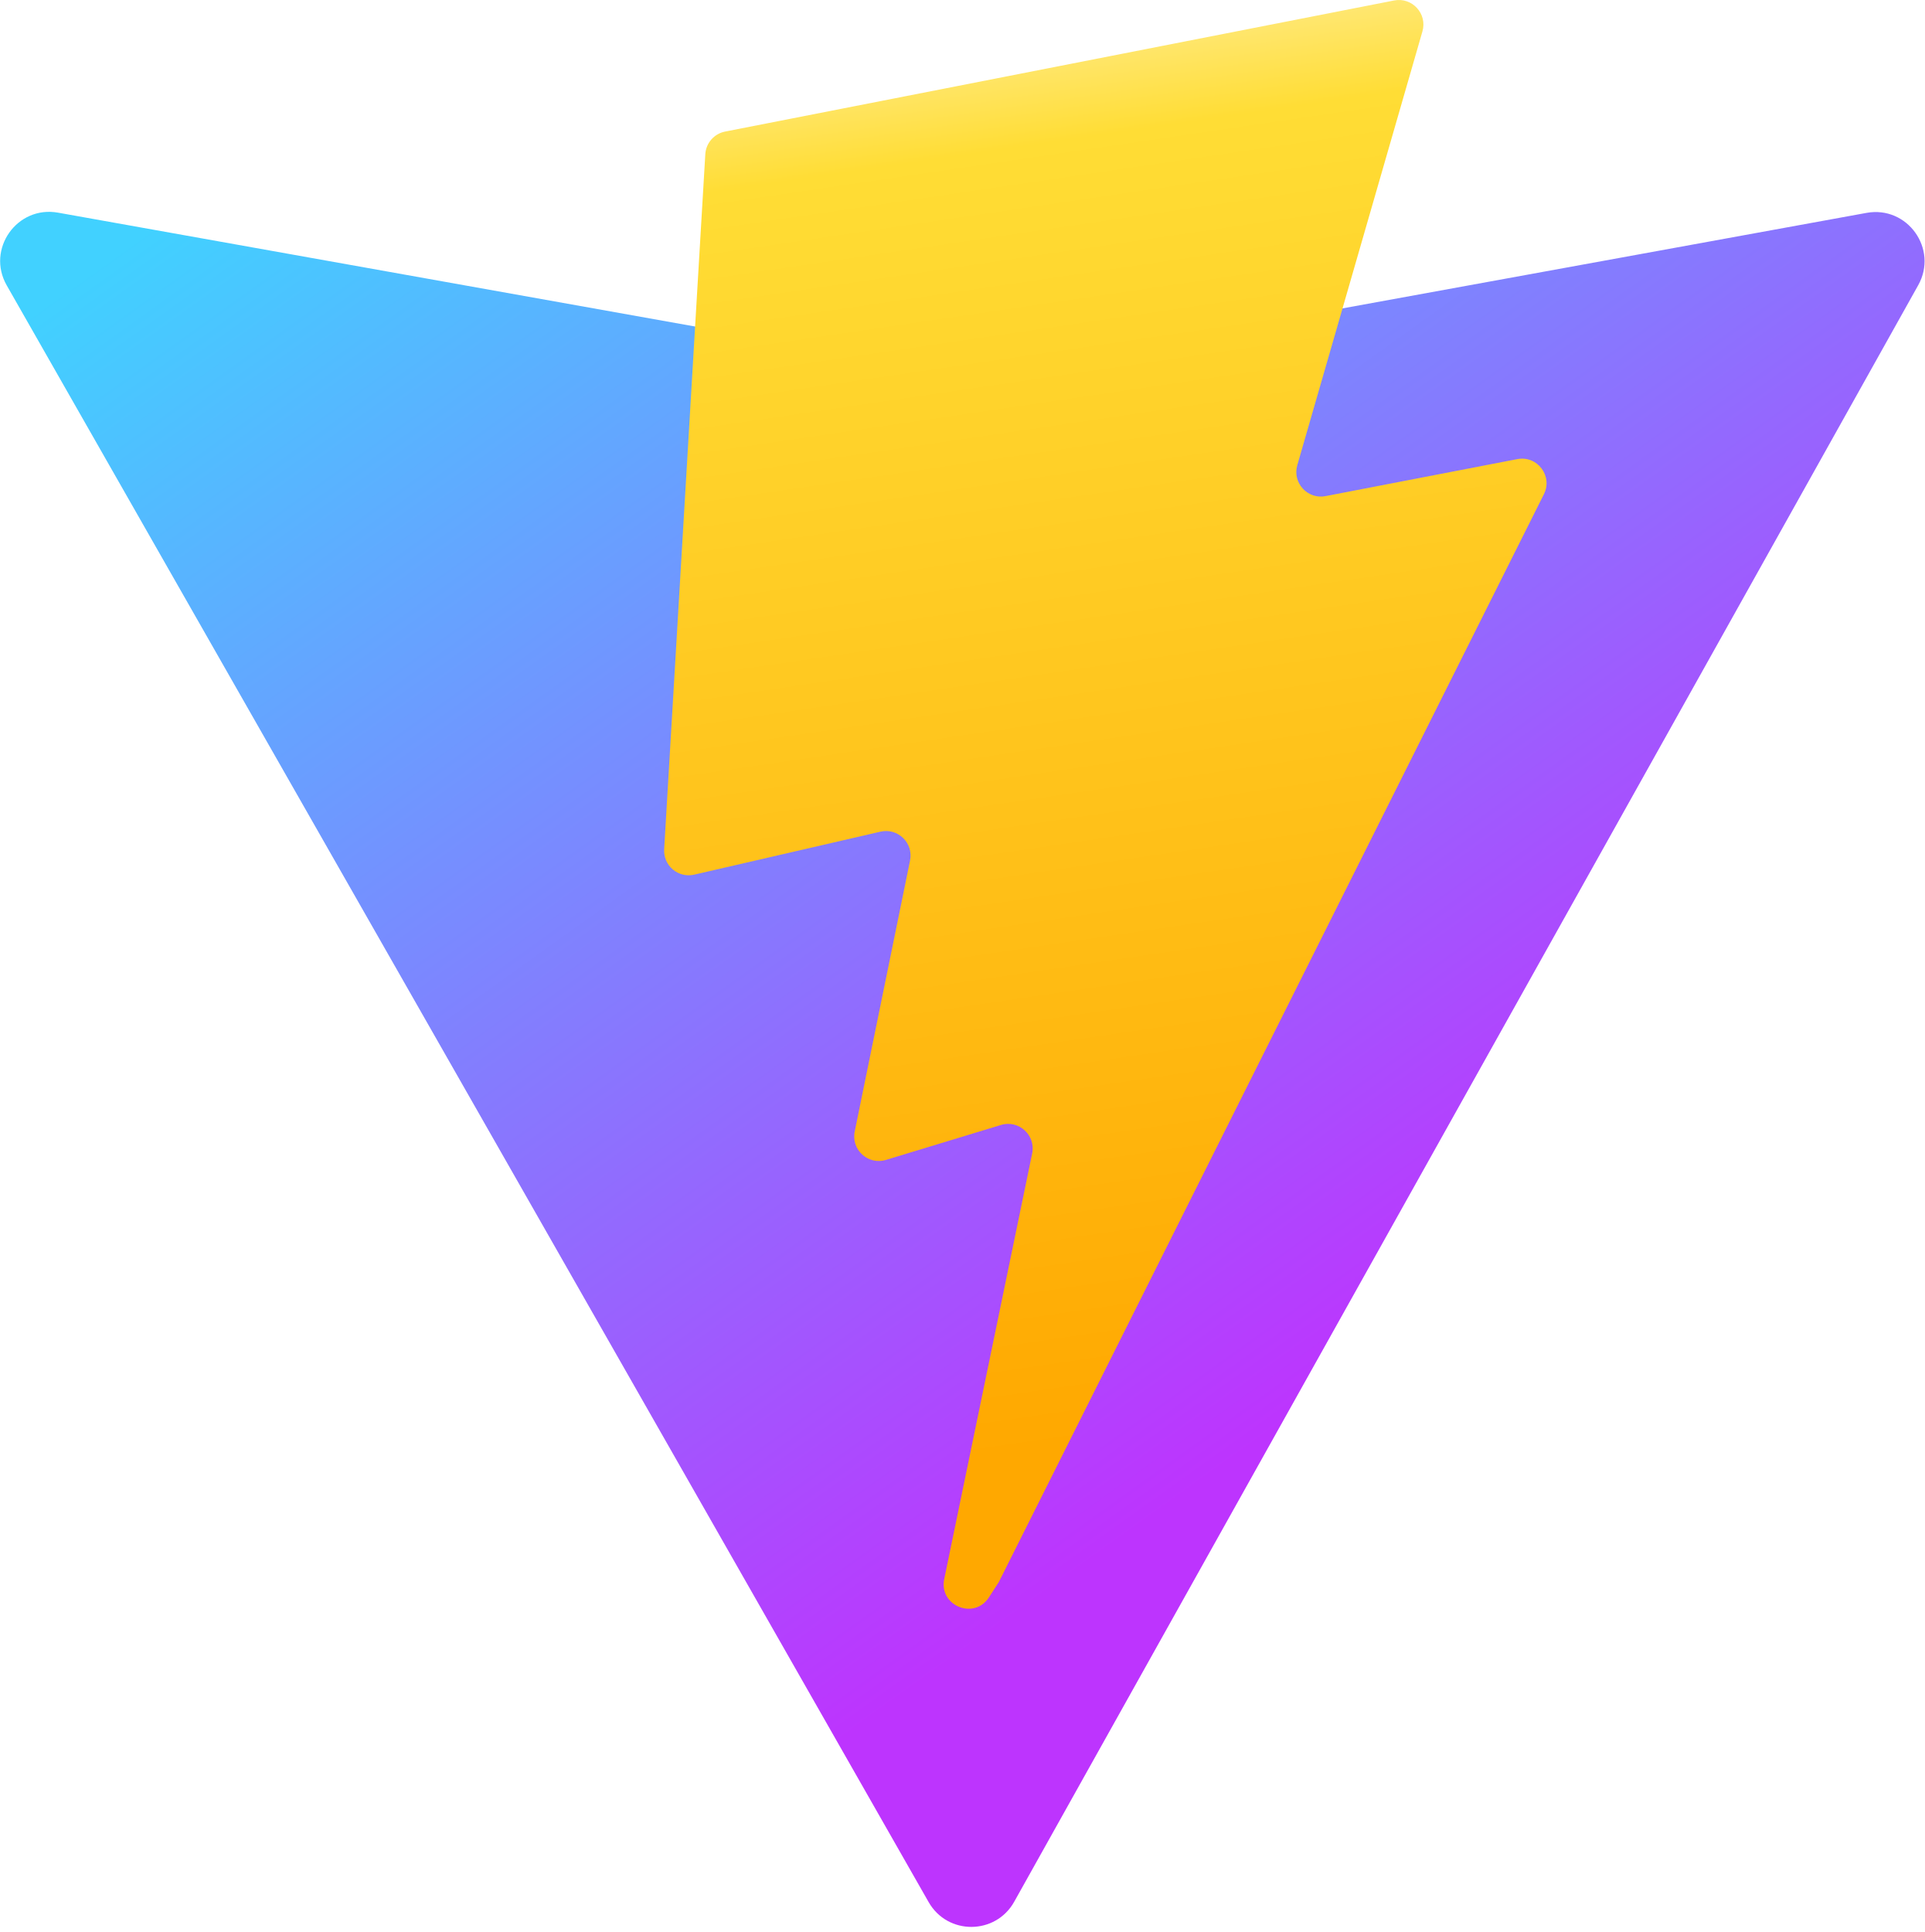
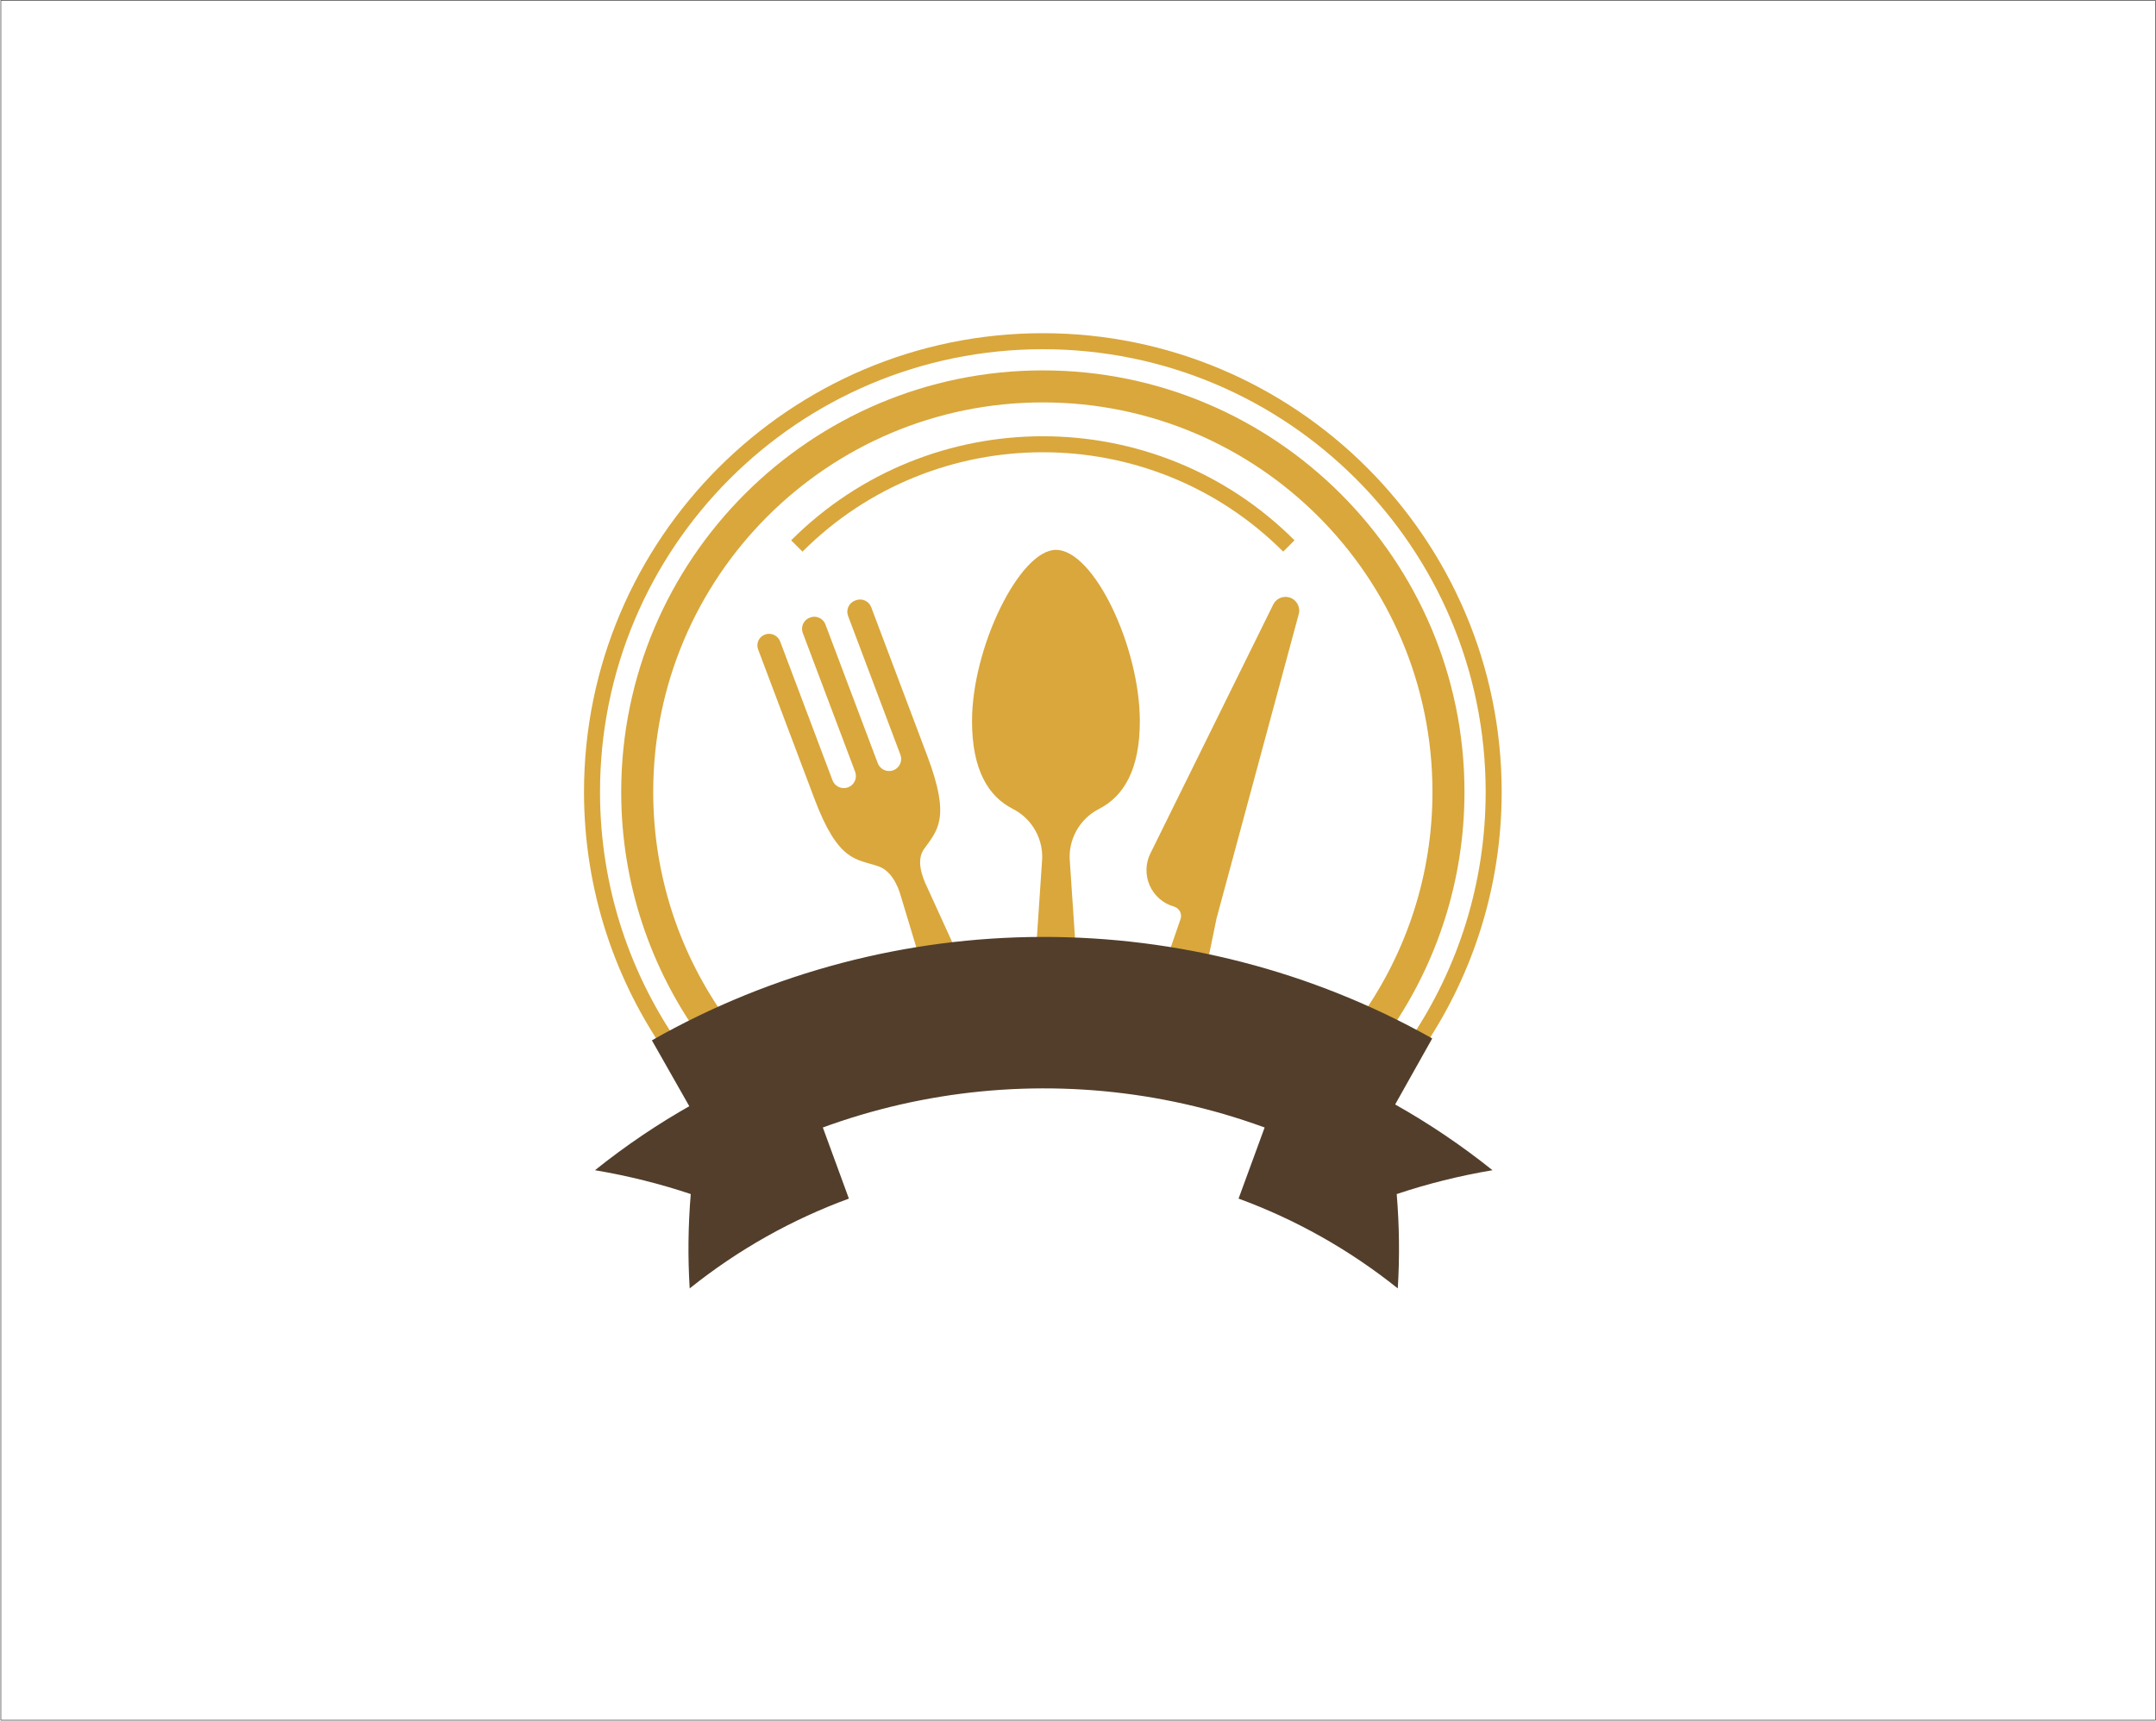
- <svg xmlns="http://www.w3.org/2000/svg" aria-hidden="true" role="img" class="iconify iconify--logos" width="31.88" height="32" preserveAspectRatio="xMidYMid meet" viewBox="0 0 256 257">
-   <defs>
-     <linearGradient id="IconifyId1813088fe1fbc01fb466" x1="-.828%" x2="57.636%" y1="7.652%" y2="78.411%">
-       <stop offset="0%" stop-color="#41D1FF" />
-       <stop offset="100%" stop-color="#BD34FE" />
-     </linearGradient>
-     <linearGradient id="IconifyId1813088fe1fbc01fb467" x1="43.376%" x2="50.316%" y1="2.242%" y2="89.03%">
-       <stop offset="0%" stop-color="#FFEA83" />
-       <stop offset="8.333%" stop-color="#FFDD35" />
-       <stop offset="100%" stop-color="#FFA800" />
-     </linearGradient>
-   </defs>
-   <path fill="url(#IconifyId1813088fe1fbc01fb466)" d="M255.153 37.938L134.897 252.976c-2.483 4.44-8.862 4.466-11.382.048L.875 37.958c-2.746-4.814 1.371-10.646 6.827-9.67l120.385 21.517a6.537 6.537 0 0 0 2.322-.004l117.867-21.483c5.438-.991 9.574 4.796 6.877 9.62Z" />
-   <path fill="url(#IconifyId1813088fe1fbc01fb467)" d="M185.432.063L96.44 17.501a3.268 3.268 0 0 0-2.634 3.014l-5.474 92.456a3.268 3.268 0 0 0 3.997 3.378l24.777-5.718c2.318-.535 4.413 1.507 3.936 3.838l-7.361 36.047c-.495 2.426 1.782 4.5 4.151 3.78l15.304-4.649c2.372-.72 4.652 1.36 4.15 3.788l-11.698 56.621c-.732 3.542 3.979 5.473 5.943 2.437l1.313-2.028l72.516-144.72c1.215-2.423-.88-5.186-3.54-4.672l-25.505 4.922c-2.396.462-4.435-1.77-3.759-4.114l16.646-57.705c.677-2.35-1.37-4.583-3.769-4.113Z" />
+ <svg xmlns="http://www.w3.org/2000/svg" width="2607" height="2081" viewBox="0 0 2607 2081">
+   <path fill="none" stroke-width="5.669" stroke-linecap="butt" stroke-linejoin="miter" stroke="rgb(0%, 0%, 0%)" stroke-opacity="1" stroke-miterlimit="22.926" d="M 10.273 20805.898 L 26062.812 20805.898 L 26062.812 5.898 L 10.273 5.898 Z M 10.273 20805.898 " transform="matrix(0.1, 0, 0, -0.1, 0, 2081)" />
+   <path fill-rule="nonzero" fill="rgb(85.156%, 65.43%, 23.143%)" fill-opacity="1" d="M 789.859 957.801 C 789.859 697.602 1000.789 486.672 1260.988 486.672 C 1521.18 486.672 1732.121 697.602 1732.121 957.801 C 1732.121 1058.309 1700.539 1151.402 1646.898 1227.895 C 1658.02 1234.516 1669.469 1240.535 1681.129 1246.168 C 1737.641 1164.094 1770.82 1064.77 1770.82 957.801 C 1770.82 676.672 1542.109 447.961 1260.988 447.961 C 979.863 447.961 751.152 676.672 751.152 957.801 C 751.152 1068.531 786.746 1171.043 846.941 1254.734 C 857.758 1247.836 868.445 1240.734 878.98 1233.383 C 822.965 1155.879 789.859 1060.73 789.859 957.801 " />
+   <path fill-rule="nonzero" fill="rgb(85.156%, 65.43%, 23.143%)" fill-opacity="1" d="M 1260.988 422.34 C 1556.711 422.34 1796.449 662.07 1796.449 957.801 C 1796.449 1068.691 1762.738 1171.711 1705.012 1257.172 C 1710.922 1259.773 1716.852 1262.332 1722.801 1264.863 C 1781.5 1176.871 1815.801 1071.281 1815.801 957.801 C 1815.801 651.871 1566.91 402.98 1260.988 402.98 C 955.062 402.98 706.172 651.871 706.172 957.801 C 706.172 1077.109 744.16 1187.66 808.496 1278.242 C 814.004 1274.996 819.488 1271.719 824.953 1268.402 C 762.43 1180.785 725.523 1073.641 725.523 957.801 C 725.523 662.07 965.262 422.34 1260.988 422.34 " />
+   <path fill-rule="nonzero" fill="rgb(85.156%, 65.43%, 23.143%)" fill-opacity="1" d="M 1551.629 667.16 C 1391.371 506.898 1130.609 506.898 970.348 667.16 L 956.664 653.469 C 1124.469 485.672 1397.512 485.672 1565.309 653.469 L 1551.629 667.16 " />
+   <path fill-rule="nonzero" fill="rgb(85.156%, 65.43%, 23.143%)" fill-opacity="1" d="M 1224.719 978.32 C 1248.57 990.461 1262.531 1015.988 1259.93 1042.621 L 1245.621 1255.215 C 1265.898 1251.633 1286.648 1249.488 1307.551 1248.473 L 1293.691 1042.621 C 1291.09 1015.988 1305.09 990.461 1328.91 978.32 C 1358.469 963.289 1378.27 931.211 1378.27 872.129 C 1378.27 782.488 1322.738 665.031 1276.809 665.031 C 1233.199 665.031 1175.359 782.488 1175.359 872.129 C 1175.359 931.211 1195.148 963.289 1224.719 978.32 " />
+   <path fill-rule="nonzero" fill="rgb(85.156%, 65.43%, 23.143%)" fill-opacity="1" d="M 1150.422 1286.23 C 1168.699 1276.797 1188.031 1269.414 1208.07 1263.762 L 1121.41 1073.672 C 1114.102 1058.828 1108.039 1039.82 1117.262 1026.91 C 1133.59 1004.07 1149.711 989.691 1121.43 914.691 C 1119.648 909.961 1069.719 777.512 1053.449 734.352 C 1050.648 726.922 1042.359 723.172 1034.93 725.969 L 1033.852 726.371 C 1026.43 729.18 1022.672 737.469 1025.469 744.898 L 1088.75 912.75 C 1091.602 920.309 1087.781 928.738 1080.23 931.59 C 1072.672 934.441 1064.23 930.629 1061.391 923.07 L 998.105 755.211 C 995.305 747.781 987.012 744.031 979.582 746.828 L 979.117 747.012 C 971.691 749.809 967.938 758.102 970.738 765.531 L 1034.02 933.391 C 1036.871 940.941 1033.051 949.379 1025.488 952.23 C 1017.941 955.078 1009.5 951.262 1006.648 943.699 L 943.371 775.852 C 940.57 768.422 932.277 764.672 924.848 767.469 C 917.637 770.191 913.992 778.238 916.715 785.449 C 932.824 828.191 983.059 961.43 984.848 966.18 C 1013.871 1043.172 1035.531 1038.57 1062.078 1047.719 C 1077.07 1052.891 1085.512 1069.609 1089.82 1085.578 L 1150.422 1286.23 " />
+   <path fill-rule="nonzero" fill="rgb(85.156%, 65.43%, 23.143%)" fill-opacity="1" d="M 1558.809 722.461 C 1551.16 720.352 1543.09 723.98 1539.578 731.102 L 1391.02 1032.172 C 1385.012 1044.352 1384.719 1058.57 1390.23 1070.98 C 1395.73 1083.395 1406.469 1092.727 1419.531 1096.445 C 1422.66 1097.34 1425.281 1099.473 1426.781 1102.355 C 1428.281 1105.234 1428.531 1108.609 1427.461 1111.68 L 1380.012 1248.984 C 1400.801 1250.16 1421.379 1252.098 1441.422 1254.5 L 1471.039 1110.715 L 1570.41 742.738 C 1572.789 733.941 1567.609 724.871 1558.809 722.461 " />
+   <path fill-rule="nonzero" fill="rgb(32.152%, 24.315%, 16.869%)" fill-opacity="1" d="M 1026.469 1449.629 C 958.258 1474.613 893.156 1510.816 833.965 1558.238 C 831.641 1520.98 832.035 1482.828 835.258 1444.145 C 798.465 1431.828 759.777 1422.09 719.441 1415.285 C 794.469 1355.18 876.98 1309.293 963.445 1277.621 C 984.453 1334.961 1005.461 1392.293 1026.469 1449.629 " />
+   <path fill-rule="nonzero" fill="rgb(32.152%, 24.315%, 16.869%)" fill-opacity="1" d="M 1497.66 1449.629 C 1565.879 1474.613 1630.98 1510.816 1690.172 1558.238 C 1692.5 1520.98 1692.102 1482.828 1688.879 1444.145 C 1725.672 1431.828 1764.359 1422.09 1804.691 1415.285 C 1729.672 1355.18 1647.148 1309.293 1560.691 1277.621 C 1539.68 1334.961 1518.672 1392.293 1497.66 1449.629 " />
+   <path fill-rule="nonzero" fill="rgb(32.152%, 24.315%, 16.869%)" fill-opacity="1" d="M 1642.141 1415.656 C 1405.422 1282.582 1114.93 1283.203 878.707 1417.512 C 848.555 1364.418 818.402 1311.32 788.25 1258.223 C 1080.211 1092.223 1439.238 1091.453 1731.82 1255.926 C 1701.93 1309.168 1672.031 1362.41 1642.141 1415.656 " />
+   <path fill-rule="nonzero" fill="rgb(32.152%, 24.315%, 16.869%)" fill-opacity="1" d="M 917.637 1326.504 C 918.539 1325.922 919.449 1325.34 920.352 1324.766 C 921.738 1323.836 922.523 1322.816 921.691 1321.215 C 915.238 1308.781 908.789 1296.348 902.34 1283.914 C 900.555 1284.738 898.773 1285.566 896.996 1286.406 C 895.801 1284.145 894.605 1281.883 893.406 1279.617 C 908.273 1271.762 923.328 1264.418 938.551 1257.59 C 940.598 1262.152 942.645 1266.715 944.688 1271.277 C 941.621 1272.883 938.566 1274.512 935.52 1276.16 C 935.012 1275.066 934.504 1273.977 933.996 1272.883 C 933.273 1271.324 932.629 1270.426 930.121 1271.602 C 924.766 1274.117 919.434 1276.695 914.121 1279.344 C 916.5 1284.117 918.879 1288.887 921.254 1293.66 C 928.648 1289.977 936.086 1286.422 943.566 1282.996 C 944.848 1285.789 946.125 1288.586 947.406 1291.379 C 940.016 1294.762 932.668 1298.273 925.367 1301.91 C 927.996 1307.195 930.629 1312.48 933.266 1317.766 C 935.883 1316.562 938.508 1315.371 941.133 1314.203 C 942.246 1316.508 943.363 1318.812 944.477 1321.117 C 936.617 1324.914 928.812 1328.867 921.062 1332.973 C 919.922 1330.812 918.777 1328.656 917.637 1326.504 " />
</svg>
